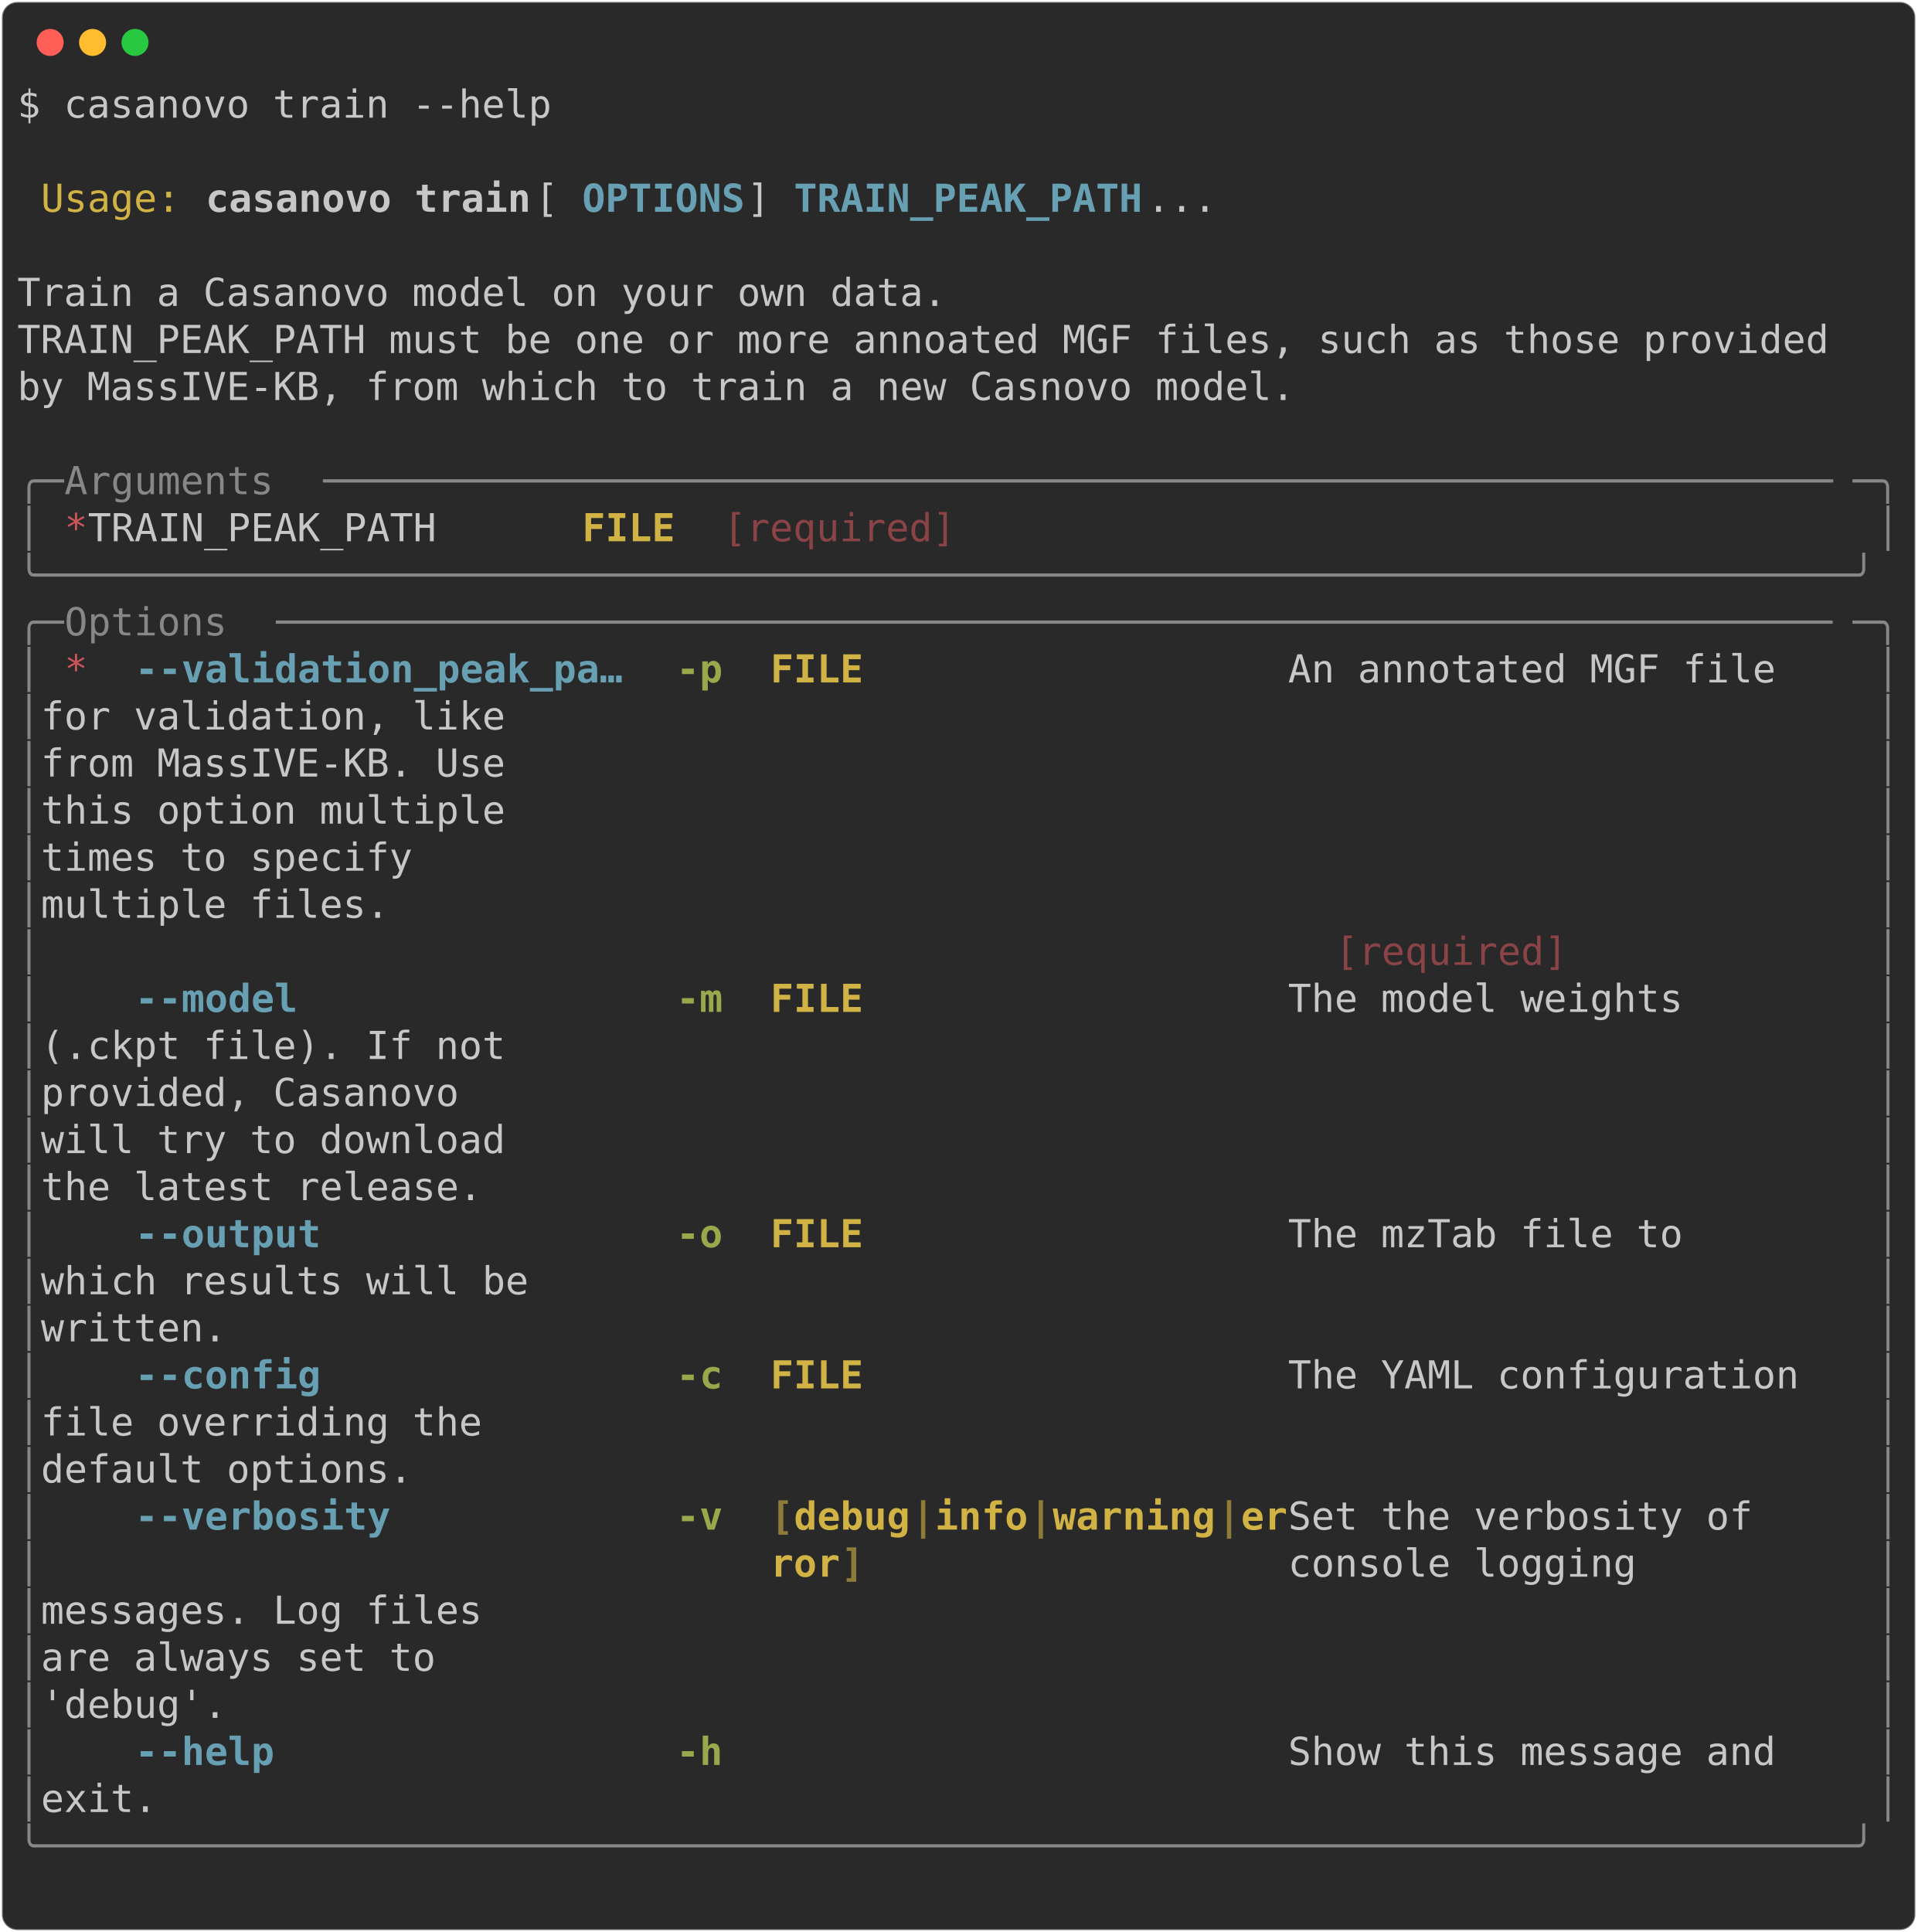
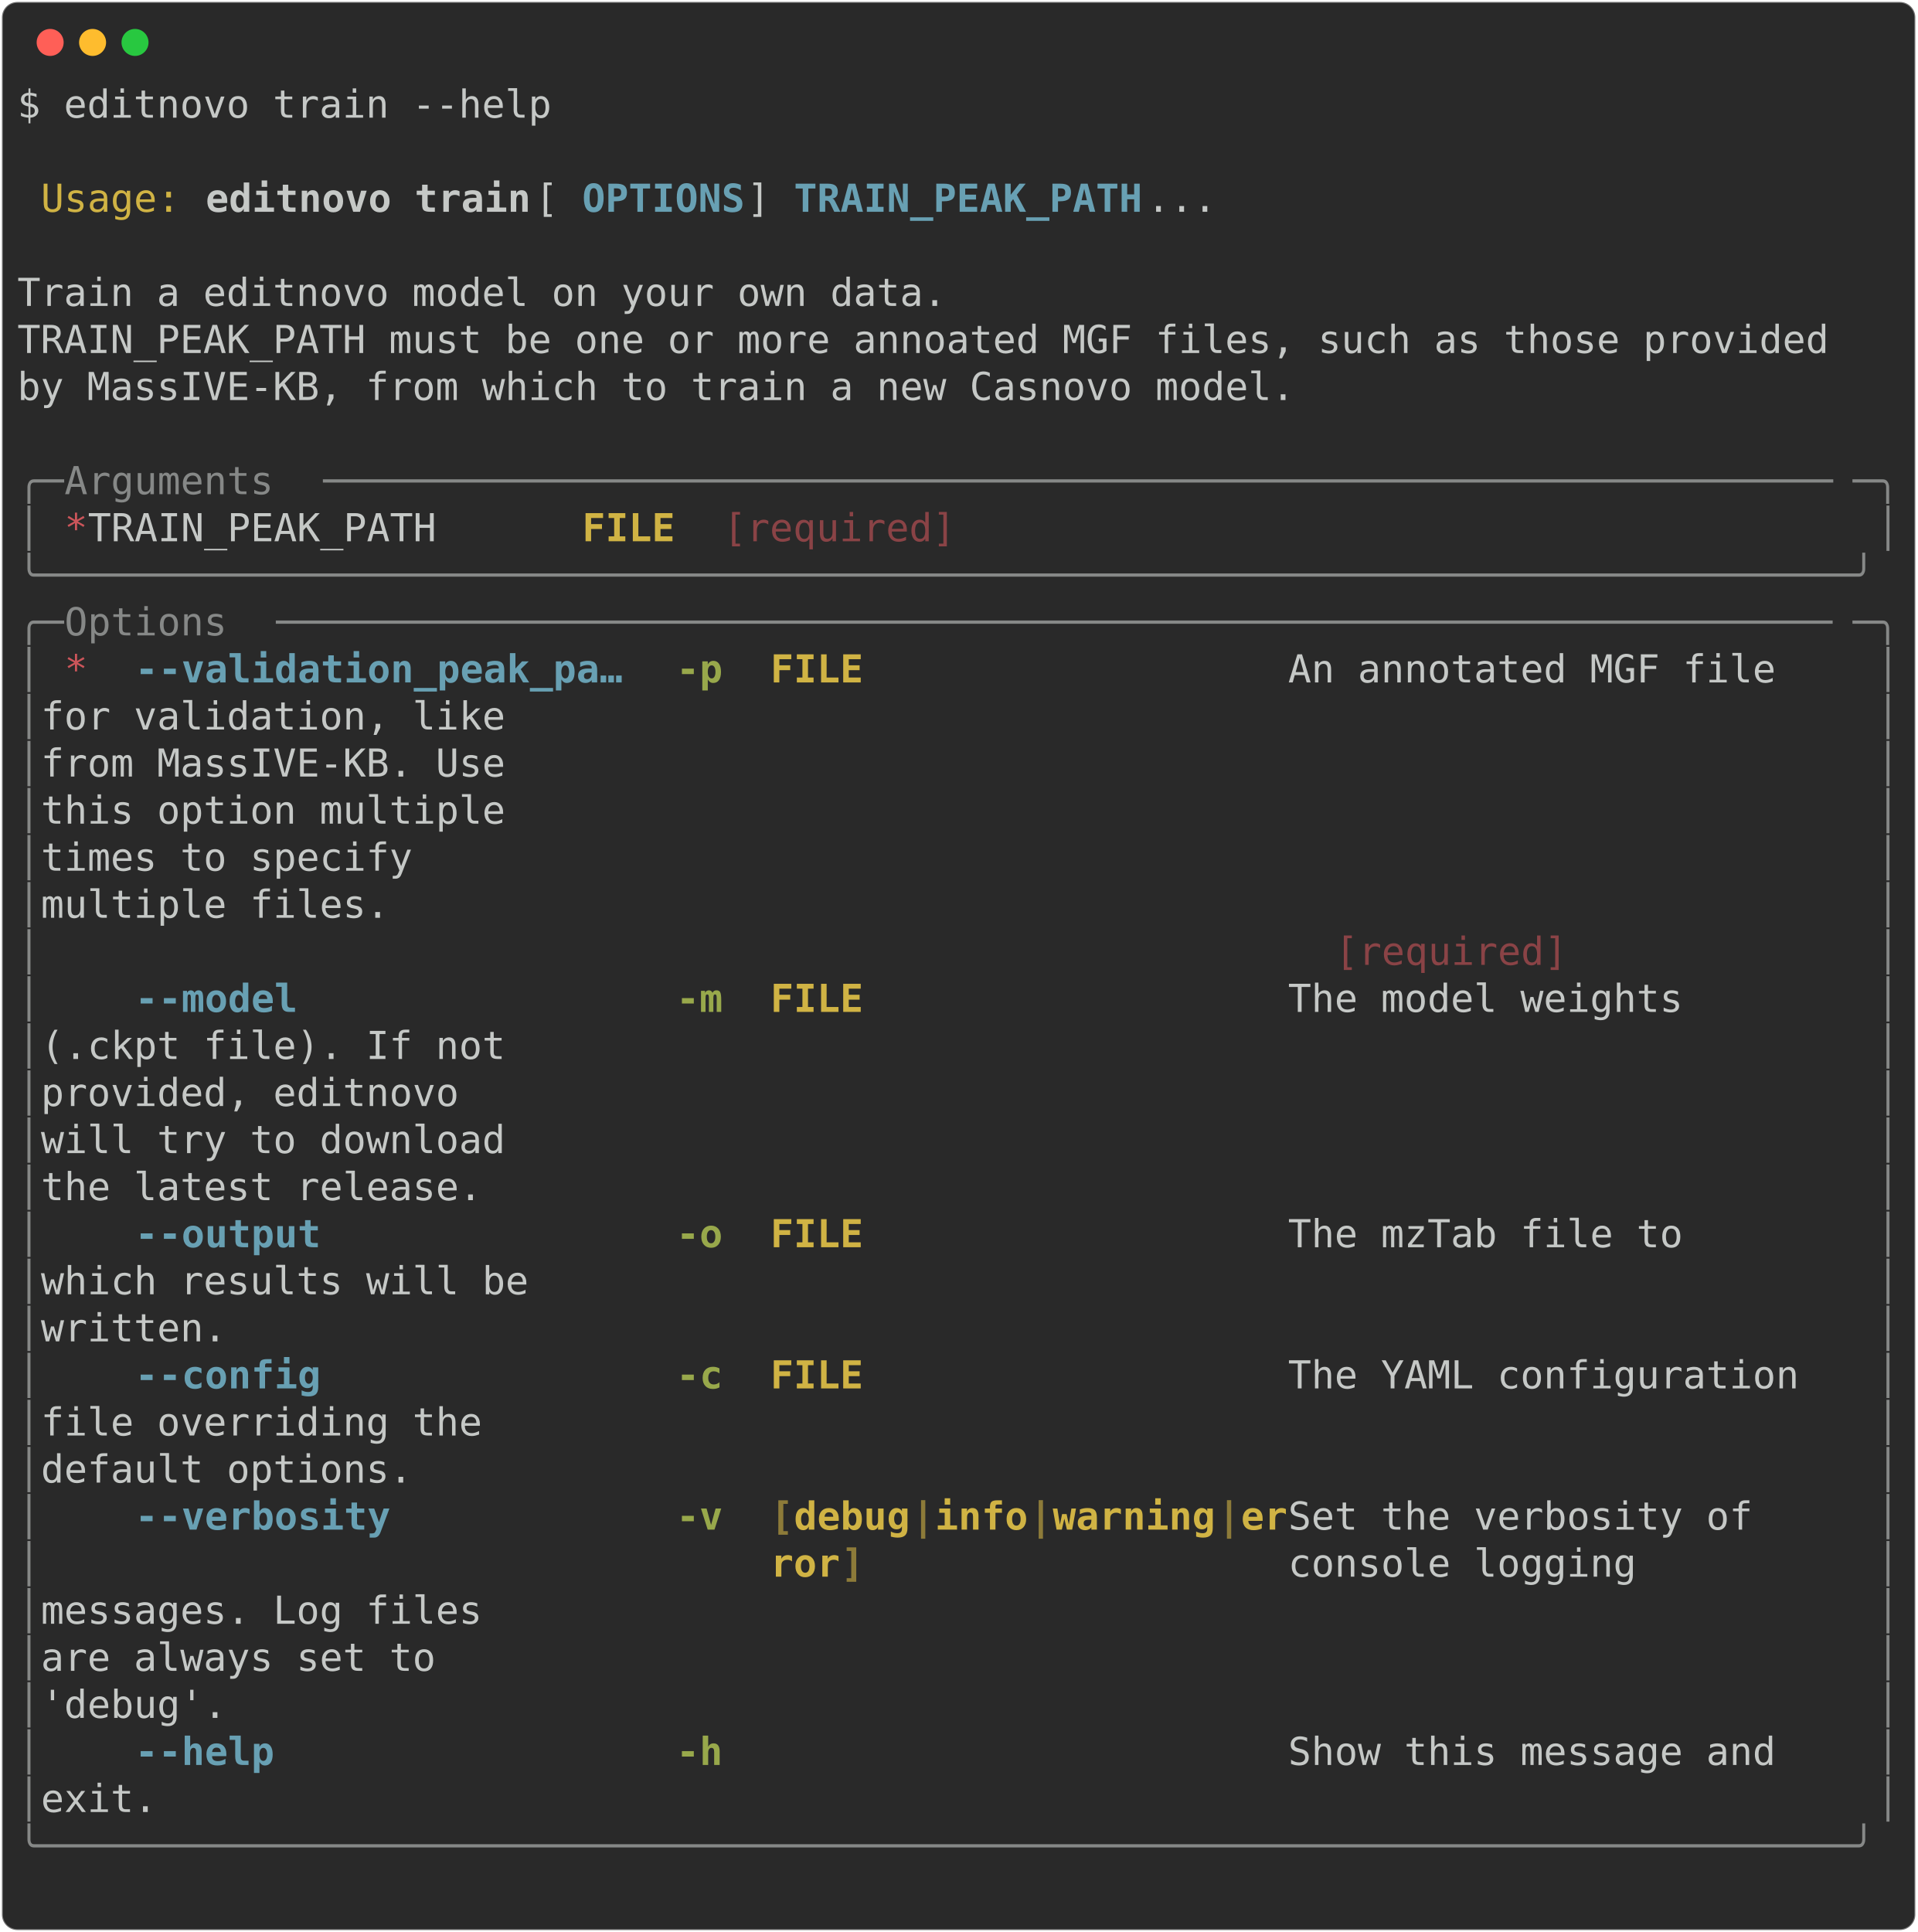
<svg xmlns="http://www.w3.org/2000/svg" class="rich-terminal" viewBox="0 0 994 1001.6">
  <style>

    @font-face {
        font-family: "Fira Code";
        src: local("FiraCode-Regular"),
                url("https://cdnjs.cloudflare.com/ajax/libs/firacode/6.2.0/woff2/FiraCode-Regular.woff2") format("woff2"),
                url("https://cdnjs.cloudflare.com/ajax/libs/firacode/6.2.0/woff/FiraCode-Regular.woff") format("woff");
        font-style: normal;
        font-weight: 400;
    }
    @font-face {
        font-family: "Fira Code";
        src: local("FiraCode-Bold"),
                url("https://cdnjs.cloudflare.com/ajax/libs/firacode/6.2.0/woff2/FiraCode-Bold.woff2") format("woff2"),
                url("https://cdnjs.cloudflare.com/ajax/libs/firacode/6.2.0/woff/FiraCode-Bold.woff") format("woff");
        font-style: bold;
        font-weight: 700;
    }

    .terminal-2982408974-matrix {
        font-family: Fira Code, monospace;
        font-size: 20px;
        line-height: 24.4px;
        font-variant-east-asian: full-width;
    }

    .terminal-2982408974-title {
        font-size: 18px;
        font-weight: bold;
        font-family: arial;
    }

    .terminal-2982408974-r1 { fill: #c5c8c6 }
.terminal-2982408974-r2 { fill: #d0b344 }
.terminal-2982408974-r3 { fill: #c5c8c6;font-weight: bold }
.terminal-2982408974-r4 { fill: #68a0b3;font-weight: bold }
.terminal-2982408974-r5 { fill: #868887 }
.terminal-2982408974-r6 { fill: #cc555a }
.terminal-2982408974-r7 { fill: #d0b344;font-weight: bold }
.terminal-2982408974-r8 { fill: #8a4346 }
.terminal-2982408974-r9 { fill: #98a84b;font-weight: bold }
.terminal-2982408974-r10 { fill: #8d7b39;font-weight: bold }
    </style>
  <defs>
    <clipPath id="terminal-2982408974-clip-terminal">
      <rect x="0" y="0" width="975.0" height="950.6" />
    </clipPath>
    <clipPath id="terminal-2982408974-line-0">
      <rect x="0" y="1.5" width="976" height="24.65" />
    </clipPath>
    <clipPath id="terminal-2982408974-line-1">
      <rect x="0" y="25.9" width="976" height="24.65" />
    </clipPath>
    <clipPath id="terminal-2982408974-line-2">
      <rect x="0" y="50.3" width="976" height="24.65" />
    </clipPath>
    <clipPath id="terminal-2982408974-line-3">
      <rect x="0" y="74.7" width="976" height="24.65" />
    </clipPath>
    <clipPath id="terminal-2982408974-line-4">
      <rect x="0" y="99.1" width="976" height="24.65" />
    </clipPath>
    <clipPath id="terminal-2982408974-line-5">
      <rect x="0" y="123.5" width="976" height="24.65" />
    </clipPath>
    <clipPath id="terminal-2982408974-line-6">
      <rect x="0" y="147.9" width="976" height="24.65" />
    </clipPath>
    <clipPath id="terminal-2982408974-line-7">
      <rect x="0" y="172.3" width="976" height="24.65" />
    </clipPath>
    <clipPath id="terminal-2982408974-line-8">
      <rect x="0" y="196.7" width="976" height="24.65" />
    </clipPath>
    <clipPath id="terminal-2982408974-line-9">
      <rect x="0" y="221.1" width="976" height="24.65" />
    </clipPath>
    <clipPath id="terminal-2982408974-line-10">
      <rect x="0" y="245.5" width="976" height="24.65" />
    </clipPath>
    <clipPath id="terminal-2982408974-line-11">
      <rect x="0" y="269.9" width="976" height="24.65" />
    </clipPath>
    <clipPath id="terminal-2982408974-line-12">
      <rect x="0" y="294.3" width="976" height="24.65" />
    </clipPath>
    <clipPath id="terminal-2982408974-line-13">
      <rect x="0" y="318.7" width="976" height="24.65" />
    </clipPath>
    <clipPath id="terminal-2982408974-line-14">
      <rect x="0" y="343.1" width="976" height="24.65" />
    </clipPath>
    <clipPath id="terminal-2982408974-line-15">
      <rect x="0" y="367.5" width="976" height="24.65" />
    </clipPath>
    <clipPath id="terminal-2982408974-line-16">
      <rect x="0" y="391.9" width="976" height="24.65" />
    </clipPath>
    <clipPath id="terminal-2982408974-line-17">
      <rect x="0" y="416.3" width="976" height="24.65" />
    </clipPath>
    <clipPath id="terminal-2982408974-line-18">
      <rect x="0" y="440.7" width="976" height="24.65" />
    </clipPath>
    <clipPath id="terminal-2982408974-line-19">
      <rect x="0" y="465.1" width="976" height="24.65" />
    </clipPath>
    <clipPath id="terminal-2982408974-line-20">
      <rect x="0" y="489.5" width="976" height="24.65" />
    </clipPath>
    <clipPath id="terminal-2982408974-line-21">
      <rect x="0" y="513.9" width="976" height="24.65" />
    </clipPath>
    <clipPath id="terminal-2982408974-line-22">
      <rect x="0" y="538.3" width="976" height="24.65" />
    </clipPath>
    <clipPath id="terminal-2982408974-line-23">
      <rect x="0" y="562.7" width="976" height="24.65" />
    </clipPath>
    <clipPath id="terminal-2982408974-line-24">
      <rect x="0" y="587.1" width="976" height="24.65" />
    </clipPath>
    <clipPath id="terminal-2982408974-line-25">
      <rect x="0" y="611.5" width="976" height="24.65" />
    </clipPath>
    <clipPath id="terminal-2982408974-line-26">
      <rect x="0" y="635.9" width="976" height="24.65" />
    </clipPath>
    <clipPath id="terminal-2982408974-line-27">
      <rect x="0" y="660.3" width="976" height="24.65" />
    </clipPath>
    <clipPath id="terminal-2982408974-line-28">
      <rect x="0" y="684.7" width="976" height="24.65" />
    </clipPath>
    <clipPath id="terminal-2982408974-line-29">
      <rect x="0" y="709.1" width="976" height="24.65" />
    </clipPath>
    <clipPath id="terminal-2982408974-line-30">
      <rect x="0" y="733.5" width="976" height="24.65" />
    </clipPath>
    <clipPath id="terminal-2982408974-line-31">
      <rect x="0" y="757.9" width="976" height="24.65" />
    </clipPath>
    <clipPath id="terminal-2982408974-line-32">
      <rect x="0" y="782.3" width="976" height="24.65" />
    </clipPath>
    <clipPath id="terminal-2982408974-line-33">
      <rect x="0" y="806.7" width="976" height="24.65" />
    </clipPath>
    <clipPath id="terminal-2982408974-line-34">
      <rect x="0" y="831.1" width="976" height="24.65" />
    </clipPath>
    <clipPath id="terminal-2982408974-line-35">
      <rect x="0" y="855.5" width="976" height="24.65" />
    </clipPath>
    <clipPath id="terminal-2982408974-line-36">
      <rect x="0" y="879.9" width="976" height="24.65" />
    </clipPath>
    <clipPath id="terminal-2982408974-line-37">
      <rect x="0" y="904.3" width="976" height="24.65" />
    </clipPath>
  </defs>
  <rect fill="#292929" stroke="rgba(255,255,255,0.35)" stroke-width="1" x="1" y="1" width="992" height="999.6" rx="8" />
  <g transform="translate(26,22)">
    <circle cx="0" cy="0" r="7" fill="#ff5f57" />
    <circle cx="22" cy="0" r="7" fill="#febc2e" />
    <circle cx="44" cy="0" r="7" fill="#28c840" />
  </g>
  <g transform="translate(9, 41)" clip-path="url(#terminal-2982408974-clip-terminal)">
    <g class="terminal-2982408974-matrix">
-       <text class="terminal-2982408974-r1" x="0" y="20" textLength="280.6" clip-path="url(#terminal-2982408974-line-0)">$ casanovo train --help</text>
+       <text class="terminal-2982408974-r1" x="0" y="20" textLength="280.6" clip-path="url(#terminal-2982408974-line-0)">$ editnovo train --help</text>
      <text class="terminal-2982408974-r1" x="976" y="20" textLength="12.2" clip-path="url(#terminal-2982408974-line-0)">
</text>
      <text class="terminal-2982408974-r1" x="976" y="44.4" textLength="12.2" clip-path="url(#terminal-2982408974-line-1)">
</text>
      <text class="terminal-2982408974-r2" x="12.2" y="68.8" textLength="73.2" clip-path="url(#terminal-2982408974-line-2)">Usage:</text>
-       <text class="terminal-2982408974-r3" x="97.6" y="68.8" textLength="170.8" clip-path="url(#terminal-2982408974-line-2)">casanovo train</text>
+       <text class="terminal-2982408974-r3" x="97.6" y="68.8" textLength="170.8" clip-path="url(#terminal-2982408974-line-2)">editnovo train</text>
      <text class="terminal-2982408974-r1" x="268.4" y="68.8" textLength="24.4" clip-path="url(#terminal-2982408974-line-2)"> [</text>
      <text class="terminal-2982408974-r4" x="292.8" y="68.8" textLength="85.4" clip-path="url(#terminal-2982408974-line-2)">OPTIONS</text>
      <text class="terminal-2982408974-r1" x="378.2" y="68.8" textLength="24.4" clip-path="url(#terminal-2982408974-line-2)">] </text>
      <text class="terminal-2982408974-r4" x="402.6" y="68.8" textLength="183" clip-path="url(#terminal-2982408974-line-2)">TRAIN_PEAK_PATH</text>
      <text class="terminal-2982408974-r1" x="585.6" y="68.8" textLength="390.4" clip-path="url(#terminal-2982408974-line-2)">...                             </text>
      <text class="terminal-2982408974-r1" x="976" y="68.8" textLength="12.2" clip-path="url(#terminal-2982408974-line-2)">
</text>
      <text class="terminal-2982408974-r1" x="976" y="93.2" textLength="12.2" clip-path="url(#terminal-2982408974-line-3)">
</text>
-       <text class="terminal-2982408974-r1" x="0" y="117.6" textLength="976" clip-path="url(#terminal-2982408974-line-4)"> Train a Casanovo model on your own data.                                       </text>
+       <text class="terminal-2982408974-r1" x="0" y="117.6" textLength="976" clip-path="url(#terminal-2982408974-line-4)"> Train a editnovo model on your own data.                                       </text>
      <text class="terminal-2982408974-r1" x="976" y="117.6" textLength="12.2" clip-path="url(#terminal-2982408974-line-4)">
</text>
      <text class="terminal-2982408974-r1" x="0" y="142" textLength="976" clip-path="url(#terminal-2982408974-line-5)"> TRAIN_PEAK_PATH must be one or more annoated MGF files, such as those provided </text>
      <text class="terminal-2982408974-r1" x="976" y="142" textLength="12.2" clip-path="url(#terminal-2982408974-line-5)">
</text>
      <text class="terminal-2982408974-r1" x="0" y="166.4" textLength="976" clip-path="url(#terminal-2982408974-line-6)"> by MassIVE-KB, from which to train a new Casnovo model.                        </text>
      <text class="terminal-2982408974-r1" x="976" y="166.4" textLength="12.2" clip-path="url(#terminal-2982408974-line-6)">
</text>
      <text class="terminal-2982408974-r1" x="976" y="190.8" textLength="12.2" clip-path="url(#terminal-2982408974-line-7)">
</text>
      <text class="terminal-2982408974-r5" x="0" y="215.2" textLength="24.4" clip-path="url(#terminal-2982408974-line-8)">╭─</text>
      <text class="terminal-2982408974-r5" x="24.4" y="215.2" textLength="134.2" clip-path="url(#terminal-2982408974-line-8)"> Arguments </text>
      <text class="terminal-2982408974-r5" x="158.6" y="215.2" textLength="793" clip-path="url(#terminal-2982408974-line-8)">─────────────────────────────────────────────────────────────────</text>
      <text class="terminal-2982408974-r5" x="951.6" y="215.2" textLength="24.4" clip-path="url(#terminal-2982408974-line-8)">─╮</text>
      <text class="terminal-2982408974-r1" x="976" y="215.2" textLength="12.2" clip-path="url(#terminal-2982408974-line-8)">
</text>
      <text class="terminal-2982408974-r5" x="0" y="239.6" textLength="12.2" clip-path="url(#terminal-2982408974-line-9)">│</text>
      <text class="terminal-2982408974-r6" x="24.4" y="239.6" textLength="12.2" clip-path="url(#terminal-2982408974-line-9)">*</text>
      <text class="terminal-2982408974-r1" x="36.6" y="239.6" textLength="256.2" clip-path="url(#terminal-2982408974-line-9)">  TRAIN_PEAK_PATH    </text>
      <text class="terminal-2982408974-r7" x="292.8" y="239.6" textLength="48.8" clip-path="url(#terminal-2982408974-line-9)">FILE</text>
      <text class="terminal-2982408974-r8" x="366" y="239.6" textLength="122" clip-path="url(#terminal-2982408974-line-9)">[required]</text>
      <text class="terminal-2982408974-r5" x="963.8" y="239.6" textLength="12.2" clip-path="url(#terminal-2982408974-line-9)">│</text>
      <text class="terminal-2982408974-r1" x="976" y="239.6" textLength="12.2" clip-path="url(#terminal-2982408974-line-9)">
</text>
      <text class="terminal-2982408974-r5" x="0" y="264" textLength="976" clip-path="url(#terminal-2982408974-line-10)">╰──────────────────────────────────────────────────────────────────────────────╯</text>
      <text class="terminal-2982408974-r1" x="976" y="264" textLength="12.2" clip-path="url(#terminal-2982408974-line-10)">
</text>
      <text class="terminal-2982408974-r5" x="0" y="288.4" textLength="24.4" clip-path="url(#terminal-2982408974-line-11)">╭─</text>
      <text class="terminal-2982408974-r5" x="24.4" y="288.4" textLength="109.8" clip-path="url(#terminal-2982408974-line-11)"> Options </text>
      <text class="terminal-2982408974-r5" x="134.2" y="288.4" textLength="817.4" clip-path="url(#terminal-2982408974-line-11)">───────────────────────────────────────────────────────────────────</text>
      <text class="terminal-2982408974-r5" x="951.6" y="288.4" textLength="24.4" clip-path="url(#terminal-2982408974-line-11)">─╮</text>
      <text class="terminal-2982408974-r1" x="976" y="288.4" textLength="12.2" clip-path="url(#terminal-2982408974-line-11)">
</text>
      <text class="terminal-2982408974-r5" x="0" y="312.8" textLength="12.2" clip-path="url(#terminal-2982408974-line-12)">│</text>
      <text class="terminal-2982408974-r6" x="24.4" y="312.8" textLength="12.2" clip-path="url(#terminal-2982408974-line-12)">*</text>
      <text class="terminal-2982408974-r4" x="61" y="312.8" textLength="256.2" clip-path="url(#terminal-2982408974-line-12)">--validation_peak_pa…</text>
      <text class="terminal-2982408974-r9" x="341.6" y="312.8" textLength="24.4" clip-path="url(#terminal-2982408974-line-12)">-p</text>
      <text class="terminal-2982408974-r7" x="390.4" y="312.8" textLength="268.4" clip-path="url(#terminal-2982408974-line-12)">FILE                  </text>
      <text class="terminal-2982408974-r1" x="658.8" y="312.8" textLength="305" clip-path="url(#terminal-2982408974-line-12)">  An annotated MGF file  </text>
      <text class="terminal-2982408974-r5" x="963.8" y="312.8" textLength="12.2" clip-path="url(#terminal-2982408974-line-12)">│</text>
      <text class="terminal-2982408974-r1" x="976" y="312.8" textLength="12.2" clip-path="url(#terminal-2982408974-line-12)">
</text>
      <text class="terminal-2982408974-r5" x="0" y="337.2" textLength="12.2" clip-path="url(#terminal-2982408974-line-13)">│</text>
      <text class="terminal-2982408974-r1" x="12.2" y="337.2" textLength="951.6" clip-path="url(#terminal-2982408974-line-13)">                                                       for validation, like   </text>
      <text class="terminal-2982408974-r5" x="963.8" y="337.2" textLength="12.2" clip-path="url(#terminal-2982408974-line-13)">│</text>
      <text class="terminal-2982408974-r1" x="976" y="337.2" textLength="12.2" clip-path="url(#terminal-2982408974-line-13)">
</text>
      <text class="terminal-2982408974-r5" x="0" y="361.6" textLength="12.2" clip-path="url(#terminal-2982408974-line-14)">│</text>
      <text class="terminal-2982408974-r1" x="12.2" y="361.6" textLength="951.6" clip-path="url(#terminal-2982408974-line-14)">                                                       from MassIVE-KB. Use   </text>
      <text class="terminal-2982408974-r5" x="963.8" y="361.6" textLength="12.2" clip-path="url(#terminal-2982408974-line-14)">│</text>
      <text class="terminal-2982408974-r1" x="976" y="361.6" textLength="12.2" clip-path="url(#terminal-2982408974-line-14)">
</text>
      <text class="terminal-2982408974-r5" x="0" y="386" textLength="12.2" clip-path="url(#terminal-2982408974-line-15)">│</text>
      <text class="terminal-2982408974-r1" x="12.2" y="386" textLength="951.6" clip-path="url(#terminal-2982408974-line-15)">                                                       this option multiple   </text>
      <text class="terminal-2982408974-r5" x="963.8" y="386" textLength="12.2" clip-path="url(#terminal-2982408974-line-15)">│</text>
      <text class="terminal-2982408974-r1" x="976" y="386" textLength="12.2" clip-path="url(#terminal-2982408974-line-15)">
</text>
      <text class="terminal-2982408974-r5" x="0" y="410.4" textLength="12.2" clip-path="url(#terminal-2982408974-line-16)">│</text>
      <text class="terminal-2982408974-r1" x="12.2" y="410.4" textLength="951.6" clip-path="url(#terminal-2982408974-line-16)">                                                       times to specify       </text>
      <text class="terminal-2982408974-r5" x="963.8" y="410.4" textLength="12.2" clip-path="url(#terminal-2982408974-line-16)">│</text>
      <text class="terminal-2982408974-r1" x="976" y="410.4" textLength="12.2" clip-path="url(#terminal-2982408974-line-16)">
</text>
      <text class="terminal-2982408974-r5" x="0" y="434.8" textLength="12.2" clip-path="url(#terminal-2982408974-line-17)">│</text>
      <text class="terminal-2982408974-r1" x="12.2" y="434.8" textLength="951.6" clip-path="url(#terminal-2982408974-line-17)">                                                       multiple files.        </text>
      <text class="terminal-2982408974-r5" x="963.8" y="434.8" textLength="12.2" clip-path="url(#terminal-2982408974-line-17)">│</text>
      <text class="terminal-2982408974-r1" x="976" y="434.8" textLength="12.2" clip-path="url(#terminal-2982408974-line-17)">
</text>
      <text class="terminal-2982408974-r5" x="0" y="459.2" textLength="12.2" clip-path="url(#terminal-2982408974-line-18)">│</text>
      <text class="terminal-2982408974-r8" x="683.2" y="459.2" textLength="268.4" clip-path="url(#terminal-2982408974-line-18)">[required]            </text>
      <text class="terminal-2982408974-r5" x="963.8" y="459.2" textLength="12.2" clip-path="url(#terminal-2982408974-line-18)">│</text>
      <text class="terminal-2982408974-r1" x="976" y="459.2" textLength="12.2" clip-path="url(#terminal-2982408974-line-18)">
</text>
      <text class="terminal-2982408974-r5" x="0" y="483.6" textLength="12.2" clip-path="url(#terminal-2982408974-line-19)">│</text>
      <text class="terminal-2982408974-r4" x="61" y="483.6" textLength="85.4" clip-path="url(#terminal-2982408974-line-19)">--model</text>
      <text class="terminal-2982408974-r9" x="341.6" y="483.6" textLength="24.4" clip-path="url(#terminal-2982408974-line-19)">-m</text>
      <text class="terminal-2982408974-r7" x="390.4" y="483.6" textLength="268.4" clip-path="url(#terminal-2982408974-line-19)">FILE                  </text>
      <text class="terminal-2982408974-r1" x="658.8" y="483.6" textLength="305" clip-path="url(#terminal-2982408974-line-19)">  The model weights      </text>
      <text class="terminal-2982408974-r5" x="963.8" y="483.6" textLength="12.2" clip-path="url(#terminal-2982408974-line-19)">│</text>
      <text class="terminal-2982408974-r1" x="976" y="483.6" textLength="12.2" clip-path="url(#terminal-2982408974-line-19)">
</text>
      <text class="terminal-2982408974-r5" x="0" y="508" textLength="12.2" clip-path="url(#terminal-2982408974-line-20)">│</text>
      <text class="terminal-2982408974-r1" x="12.2" y="508" textLength="951.6" clip-path="url(#terminal-2982408974-line-20)">                                                       (.ckpt file). If not   </text>
      <text class="terminal-2982408974-r5" x="963.8" y="508" textLength="12.2" clip-path="url(#terminal-2982408974-line-20)">│</text>
      <text class="terminal-2982408974-r1" x="976" y="508" textLength="12.2" clip-path="url(#terminal-2982408974-line-20)">
</text>
      <text class="terminal-2982408974-r5" x="0" y="532.4" textLength="12.2" clip-path="url(#terminal-2982408974-line-21)">│</text>
-       <text class="terminal-2982408974-r1" x="12.2" y="532.4" textLength="951.6" clip-path="url(#terminal-2982408974-line-21)">                                                       provided, Casanovo     </text>
+       <text class="terminal-2982408974-r1" x="12.2" y="532.4" textLength="951.6" clip-path="url(#terminal-2982408974-line-21)">                                                       provided, editnovo     </text>
      <text class="terminal-2982408974-r5" x="963.8" y="532.4" textLength="12.2" clip-path="url(#terminal-2982408974-line-21)">│</text>
      <text class="terminal-2982408974-r1" x="976" y="532.4" textLength="12.2" clip-path="url(#terminal-2982408974-line-21)">
</text>
      <text class="terminal-2982408974-r5" x="0" y="556.8" textLength="12.2" clip-path="url(#terminal-2982408974-line-22)">│</text>
      <text class="terminal-2982408974-r1" x="12.2" y="556.8" textLength="951.6" clip-path="url(#terminal-2982408974-line-22)">                                                       will try to download   </text>
      <text class="terminal-2982408974-r5" x="963.8" y="556.8" textLength="12.2" clip-path="url(#terminal-2982408974-line-22)">│</text>
      <text class="terminal-2982408974-r1" x="976" y="556.8" textLength="12.2" clip-path="url(#terminal-2982408974-line-22)">
</text>
      <text class="terminal-2982408974-r5" x="0" y="581.2" textLength="12.2" clip-path="url(#terminal-2982408974-line-23)">│</text>
      <text class="terminal-2982408974-r1" x="12.2" y="581.2" textLength="951.6" clip-path="url(#terminal-2982408974-line-23)">                                                       the latest release.    </text>
      <text class="terminal-2982408974-r5" x="963.8" y="581.2" textLength="12.2" clip-path="url(#terminal-2982408974-line-23)">│</text>
      <text class="terminal-2982408974-r1" x="976" y="581.2" textLength="12.2" clip-path="url(#terminal-2982408974-line-23)">
</text>
      <text class="terminal-2982408974-r5" x="0" y="605.6" textLength="12.2" clip-path="url(#terminal-2982408974-line-24)">│</text>
      <text class="terminal-2982408974-r4" x="61" y="605.6" textLength="97.6" clip-path="url(#terminal-2982408974-line-24)">--output</text>
      <text class="terminal-2982408974-r9" x="341.6" y="605.6" textLength="24.4" clip-path="url(#terminal-2982408974-line-24)">-o</text>
      <text class="terminal-2982408974-r7" x="390.4" y="605.6" textLength="268.4" clip-path="url(#terminal-2982408974-line-24)">FILE                  </text>
      <text class="terminal-2982408974-r1" x="658.8" y="605.6" textLength="305" clip-path="url(#terminal-2982408974-line-24)">  The mzTab file to      </text>
      <text class="terminal-2982408974-r5" x="963.8" y="605.6" textLength="12.2" clip-path="url(#terminal-2982408974-line-24)">│</text>
      <text class="terminal-2982408974-r1" x="976" y="605.6" textLength="12.2" clip-path="url(#terminal-2982408974-line-24)">
</text>
      <text class="terminal-2982408974-r5" x="0" y="630" textLength="12.2" clip-path="url(#terminal-2982408974-line-25)">│</text>
      <text class="terminal-2982408974-r1" x="12.2" y="630" textLength="951.6" clip-path="url(#terminal-2982408974-line-25)">                                                       which results will be  </text>
      <text class="terminal-2982408974-r5" x="963.8" y="630" textLength="12.2" clip-path="url(#terminal-2982408974-line-25)">│</text>
      <text class="terminal-2982408974-r1" x="976" y="630" textLength="12.2" clip-path="url(#terminal-2982408974-line-25)">
</text>
      <text class="terminal-2982408974-r5" x="0" y="654.4" textLength="12.2" clip-path="url(#terminal-2982408974-line-26)">│</text>
      <text class="terminal-2982408974-r1" x="12.2" y="654.4" textLength="951.6" clip-path="url(#terminal-2982408974-line-26)">                                                       written.               </text>
      <text class="terminal-2982408974-r5" x="963.8" y="654.4" textLength="12.2" clip-path="url(#terminal-2982408974-line-26)">│</text>
      <text class="terminal-2982408974-r1" x="976" y="654.4" textLength="12.2" clip-path="url(#terminal-2982408974-line-26)">
</text>
      <text class="terminal-2982408974-r5" x="0" y="678.8" textLength="12.2" clip-path="url(#terminal-2982408974-line-27)">│</text>
      <text class="terminal-2982408974-r4" x="61" y="678.8" textLength="97.6" clip-path="url(#terminal-2982408974-line-27)">--config</text>
      <text class="terminal-2982408974-r9" x="341.6" y="678.8" textLength="24.4" clip-path="url(#terminal-2982408974-line-27)">-c</text>
      <text class="terminal-2982408974-r7" x="390.4" y="678.8" textLength="268.4" clip-path="url(#terminal-2982408974-line-27)">FILE                  </text>
      <text class="terminal-2982408974-r1" x="658.8" y="678.8" textLength="305" clip-path="url(#terminal-2982408974-line-27)">  The YAML configuration </text>
      <text class="terminal-2982408974-r5" x="963.8" y="678.8" textLength="12.2" clip-path="url(#terminal-2982408974-line-27)">│</text>
      <text class="terminal-2982408974-r1" x="976" y="678.8" textLength="12.2" clip-path="url(#terminal-2982408974-line-27)">
</text>
      <text class="terminal-2982408974-r5" x="0" y="703.2" textLength="12.2" clip-path="url(#terminal-2982408974-line-28)">│</text>
      <text class="terminal-2982408974-r1" x="12.2" y="703.2" textLength="951.6" clip-path="url(#terminal-2982408974-line-28)">                                                       file overriding the    </text>
      <text class="terminal-2982408974-r5" x="963.8" y="703.2" textLength="12.2" clip-path="url(#terminal-2982408974-line-28)">│</text>
      <text class="terminal-2982408974-r1" x="976" y="703.2" textLength="12.2" clip-path="url(#terminal-2982408974-line-28)">
</text>
      <text class="terminal-2982408974-r5" x="0" y="727.6" textLength="12.2" clip-path="url(#terminal-2982408974-line-29)">│</text>
      <text class="terminal-2982408974-r1" x="12.2" y="727.6" textLength="951.6" clip-path="url(#terminal-2982408974-line-29)">                                                       default options.       </text>
      <text class="terminal-2982408974-r5" x="963.8" y="727.6" textLength="12.2" clip-path="url(#terminal-2982408974-line-29)">│</text>
      <text class="terminal-2982408974-r1" x="976" y="727.6" textLength="12.2" clip-path="url(#terminal-2982408974-line-29)">
</text>
      <text class="terminal-2982408974-r5" x="0" y="752" textLength="12.2" clip-path="url(#terminal-2982408974-line-30)">│</text>
      <text class="terminal-2982408974-r4" x="61" y="752" textLength="134.2" clip-path="url(#terminal-2982408974-line-30)">--verbosity</text>
      <text class="terminal-2982408974-r9" x="341.6" y="752" textLength="24.4" clip-path="url(#terminal-2982408974-line-30)">-v</text>
      <text class="terminal-2982408974-r10" x="390.4" y="752" textLength="12.2" clip-path="url(#terminal-2982408974-line-30)">[</text>
      <text class="terminal-2982408974-r7" x="402.6" y="752" textLength="61" clip-path="url(#terminal-2982408974-line-30)">debug</text>
      <text class="terminal-2982408974-r10" x="463.6" y="752" textLength="12.2" clip-path="url(#terminal-2982408974-line-30)">|</text>
      <text class="terminal-2982408974-r7" x="475.8" y="752" textLength="48.8" clip-path="url(#terminal-2982408974-line-30)">info</text>
      <text class="terminal-2982408974-r10" x="524.6" y="752" textLength="12.2" clip-path="url(#terminal-2982408974-line-30)">|</text>
      <text class="terminal-2982408974-r7" x="536.8" y="752" textLength="85.4" clip-path="url(#terminal-2982408974-line-30)">warning</text>
      <text class="terminal-2982408974-r10" x="622.2" y="752" textLength="12.2" clip-path="url(#terminal-2982408974-line-30)">|</text>
      <text class="terminal-2982408974-r7" x="634.4" y="752" textLength="24.4" clip-path="url(#terminal-2982408974-line-30)">er</text>
      <text class="terminal-2982408974-r1" x="658.8" y="752" textLength="305" clip-path="url(#terminal-2982408974-line-30)">  Set the verbosity of   </text>
      <text class="terminal-2982408974-r5" x="963.8" y="752" textLength="12.2" clip-path="url(#terminal-2982408974-line-30)">│</text>
      <text class="terminal-2982408974-r1" x="976" y="752" textLength="12.2" clip-path="url(#terminal-2982408974-line-30)">
</text>
      <text class="terminal-2982408974-r5" x="0" y="776.4" textLength="12.2" clip-path="url(#terminal-2982408974-line-31)">│</text>
      <text class="terminal-2982408974-r7" x="390.4" y="776.4" textLength="36.6" clip-path="url(#terminal-2982408974-line-31)">ror</text>
      <text class="terminal-2982408974-r10" x="427" y="776.4" textLength="12.2" clip-path="url(#terminal-2982408974-line-31)">]</text>
      <text class="terminal-2982408974-r1" x="658.8" y="776.4" textLength="305" clip-path="url(#terminal-2982408974-line-31)">  console logging        </text>
      <text class="terminal-2982408974-r5" x="963.8" y="776.4" textLength="12.2" clip-path="url(#terminal-2982408974-line-31)">│</text>
      <text class="terminal-2982408974-r1" x="976" y="776.4" textLength="12.2" clip-path="url(#terminal-2982408974-line-31)">
</text>
      <text class="terminal-2982408974-r5" x="0" y="800.8" textLength="12.2" clip-path="url(#terminal-2982408974-line-32)">│</text>
      <text class="terminal-2982408974-r1" x="12.2" y="800.8" textLength="951.6" clip-path="url(#terminal-2982408974-line-32)">                                                       messages. Log files    </text>
      <text class="terminal-2982408974-r5" x="963.8" y="800.8" textLength="12.2" clip-path="url(#terminal-2982408974-line-32)">│</text>
      <text class="terminal-2982408974-r1" x="976" y="800.8" textLength="12.2" clip-path="url(#terminal-2982408974-line-32)">
</text>
      <text class="terminal-2982408974-r5" x="0" y="825.2" textLength="12.2" clip-path="url(#terminal-2982408974-line-33)">│</text>
      <text class="terminal-2982408974-r1" x="12.2" y="825.2" textLength="951.6" clip-path="url(#terminal-2982408974-line-33)">                                                       are always set to      </text>
      <text class="terminal-2982408974-r5" x="963.8" y="825.2" textLength="12.2" clip-path="url(#terminal-2982408974-line-33)">│</text>
      <text class="terminal-2982408974-r1" x="976" y="825.2" textLength="12.2" clip-path="url(#terminal-2982408974-line-33)">
</text>
      <text class="terminal-2982408974-r5" x="0" y="849.6" textLength="12.2" clip-path="url(#terminal-2982408974-line-34)">│</text>
      <text class="terminal-2982408974-r1" x="12.2" y="849.6" textLength="951.6" clip-path="url(#terminal-2982408974-line-34)">                                                       'debug'.               </text>
      <text class="terminal-2982408974-r5" x="963.8" y="849.6" textLength="12.2" clip-path="url(#terminal-2982408974-line-34)">│</text>
      <text class="terminal-2982408974-r1" x="976" y="849.6" textLength="12.2" clip-path="url(#terminal-2982408974-line-34)">
</text>
      <text class="terminal-2982408974-r5" x="0" y="874" textLength="12.2" clip-path="url(#terminal-2982408974-line-35)">│</text>
      <text class="terminal-2982408974-r4" x="61" y="874" textLength="73.2" clip-path="url(#terminal-2982408974-line-35)">--help</text>
      <text class="terminal-2982408974-r9" x="341.6" y="874" textLength="24.4" clip-path="url(#terminal-2982408974-line-35)">-h</text>
      <text class="terminal-2982408974-r1" x="658.8" y="874" textLength="305" clip-path="url(#terminal-2982408974-line-35)">  Show this message and  </text>
      <text class="terminal-2982408974-r5" x="963.8" y="874" textLength="12.2" clip-path="url(#terminal-2982408974-line-35)">│</text>
      <text class="terminal-2982408974-r1" x="976" y="874" textLength="12.2" clip-path="url(#terminal-2982408974-line-35)">
</text>
      <text class="terminal-2982408974-r5" x="0" y="898.4" textLength="12.2" clip-path="url(#terminal-2982408974-line-36)">│</text>
      <text class="terminal-2982408974-r1" x="12.2" y="898.4" textLength="951.6" clip-path="url(#terminal-2982408974-line-36)">                                                       exit.                  </text>
      <text class="terminal-2982408974-r5" x="963.8" y="898.4" textLength="12.2" clip-path="url(#terminal-2982408974-line-36)">│</text>
      <text class="terminal-2982408974-r1" x="976" y="898.4" textLength="12.2" clip-path="url(#terminal-2982408974-line-36)">
</text>
      <text class="terminal-2982408974-r5" x="0" y="922.8" textLength="976" clip-path="url(#terminal-2982408974-line-37)">╰──────────────────────────────────────────────────────────────────────────────╯</text>
      <text class="terminal-2982408974-r1" x="976" y="922.8" textLength="12.2" clip-path="url(#terminal-2982408974-line-37)">
</text>
      <text class="terminal-2982408974-r1" x="976" y="947.2" textLength="12.2" clip-path="url(#terminal-2982408974-line-38)">
</text>
    </g>
  </g>
</svg>
